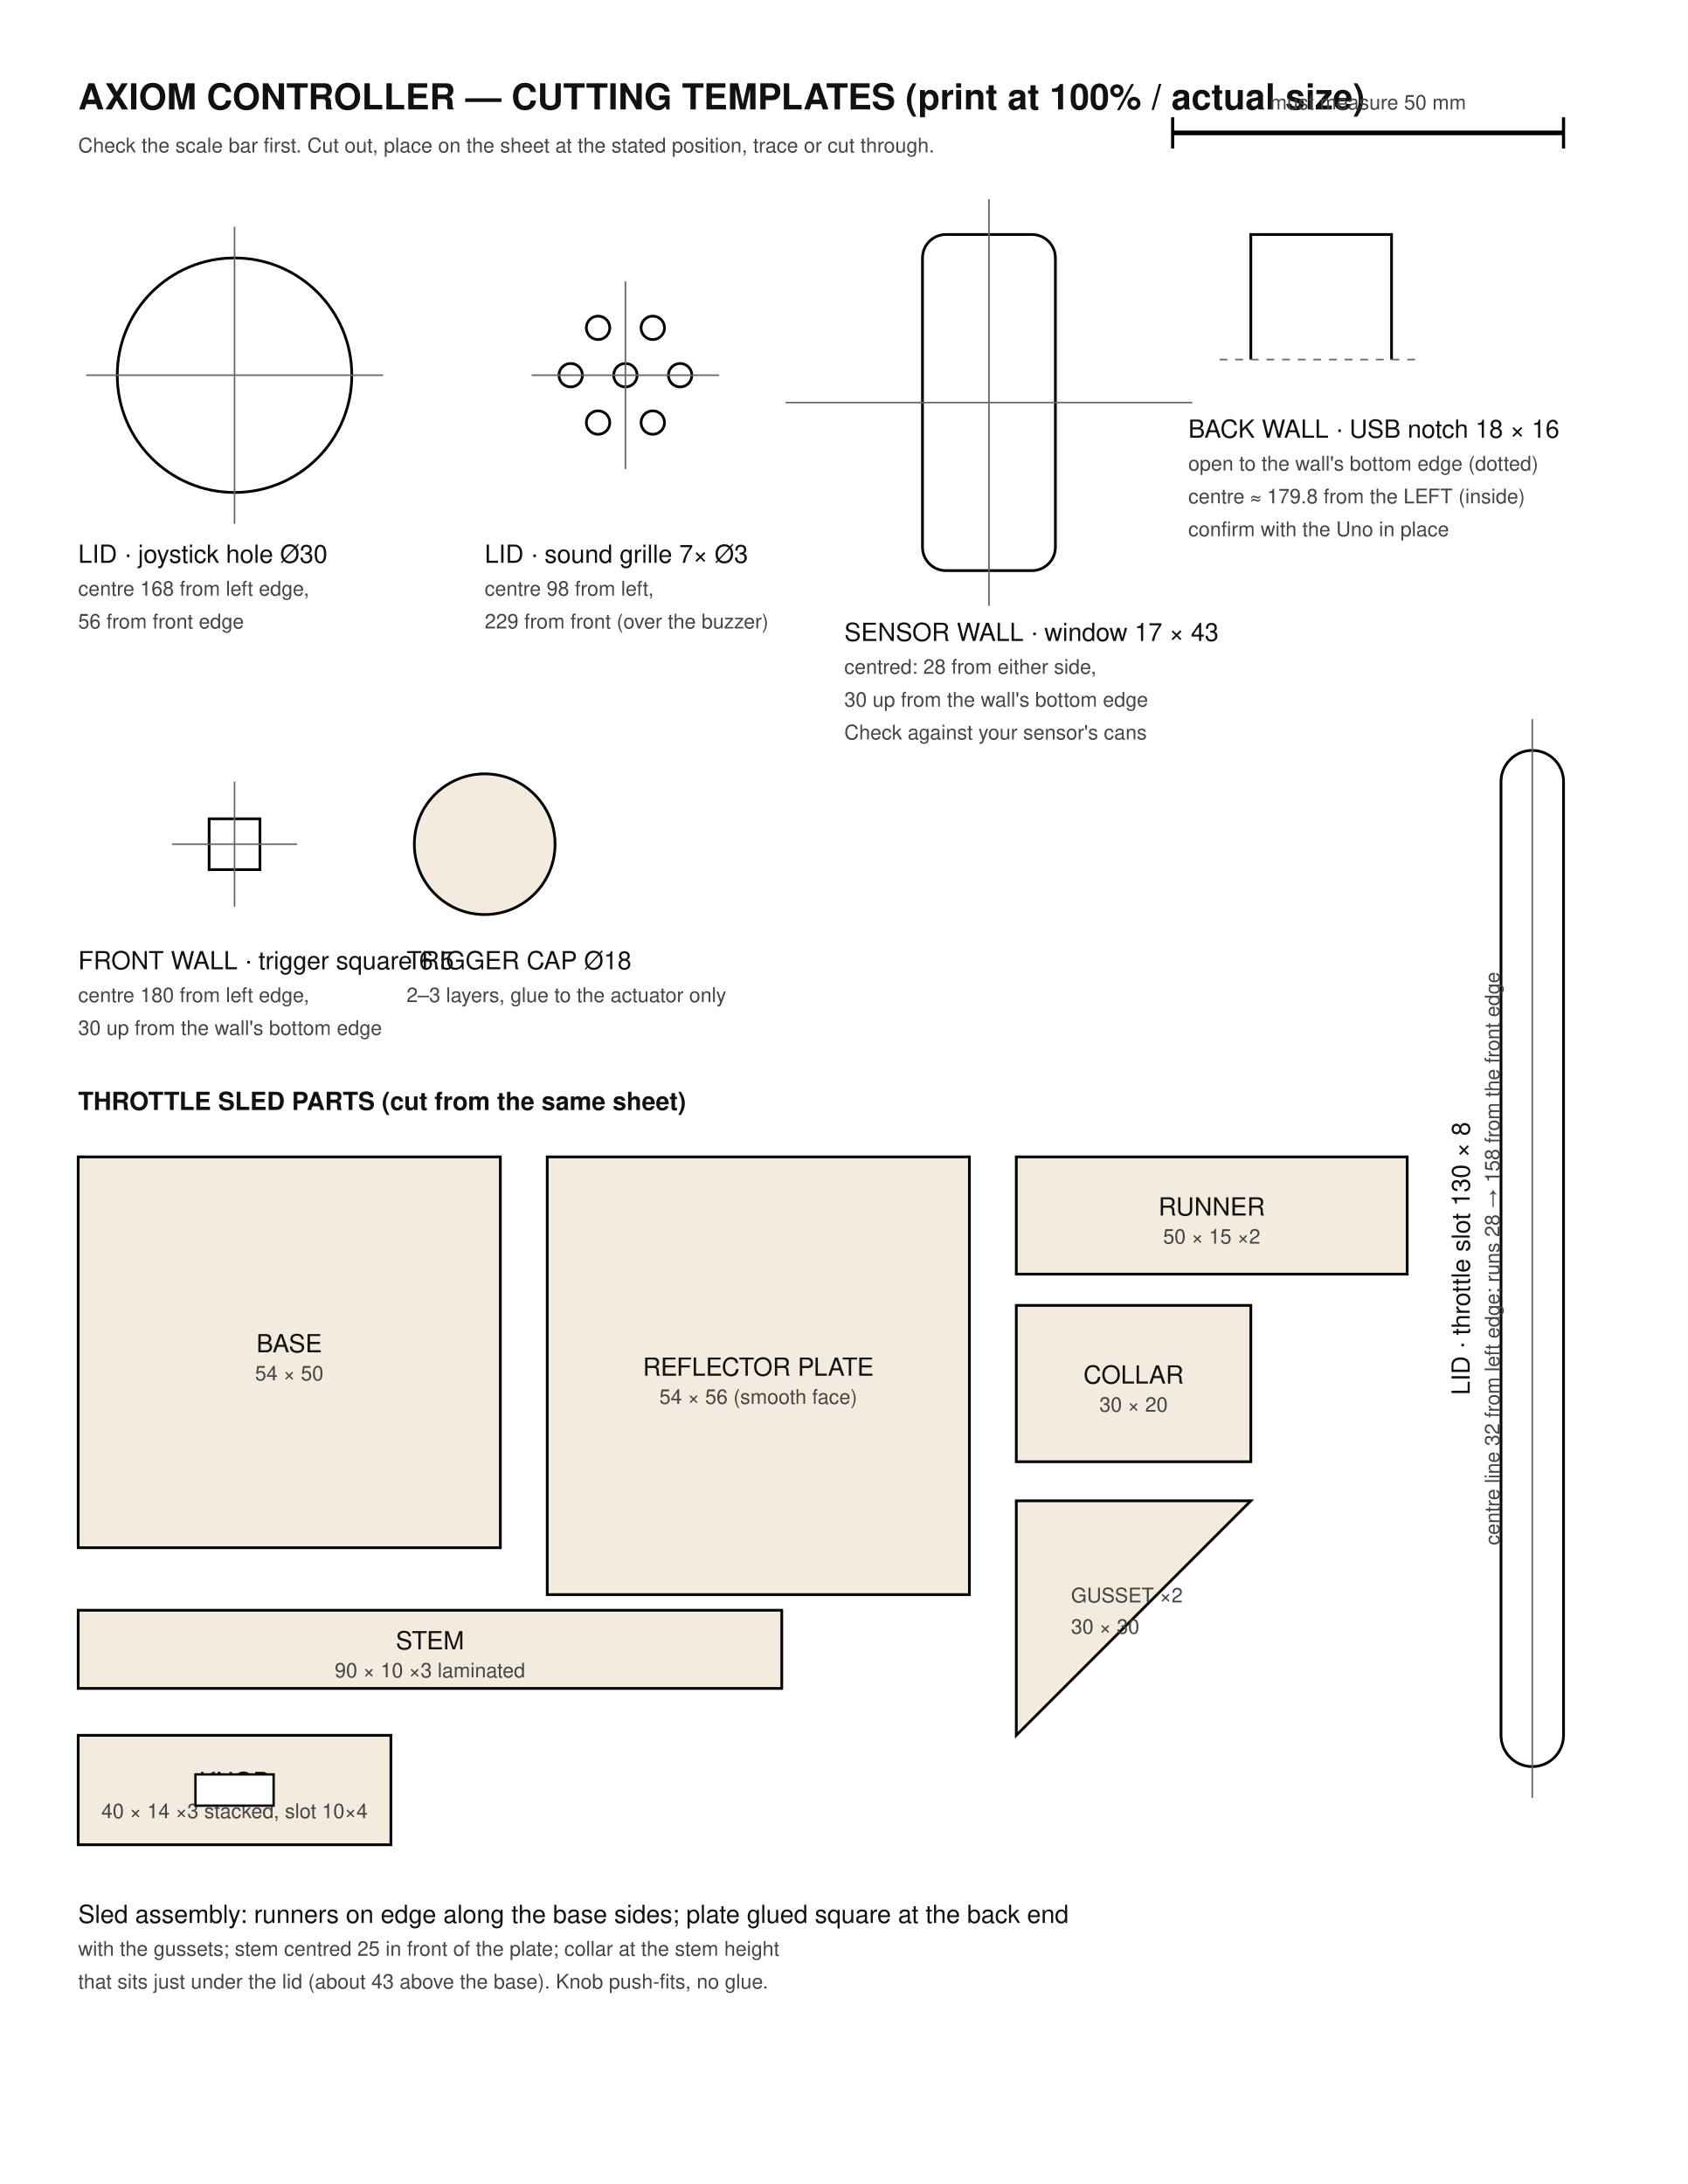
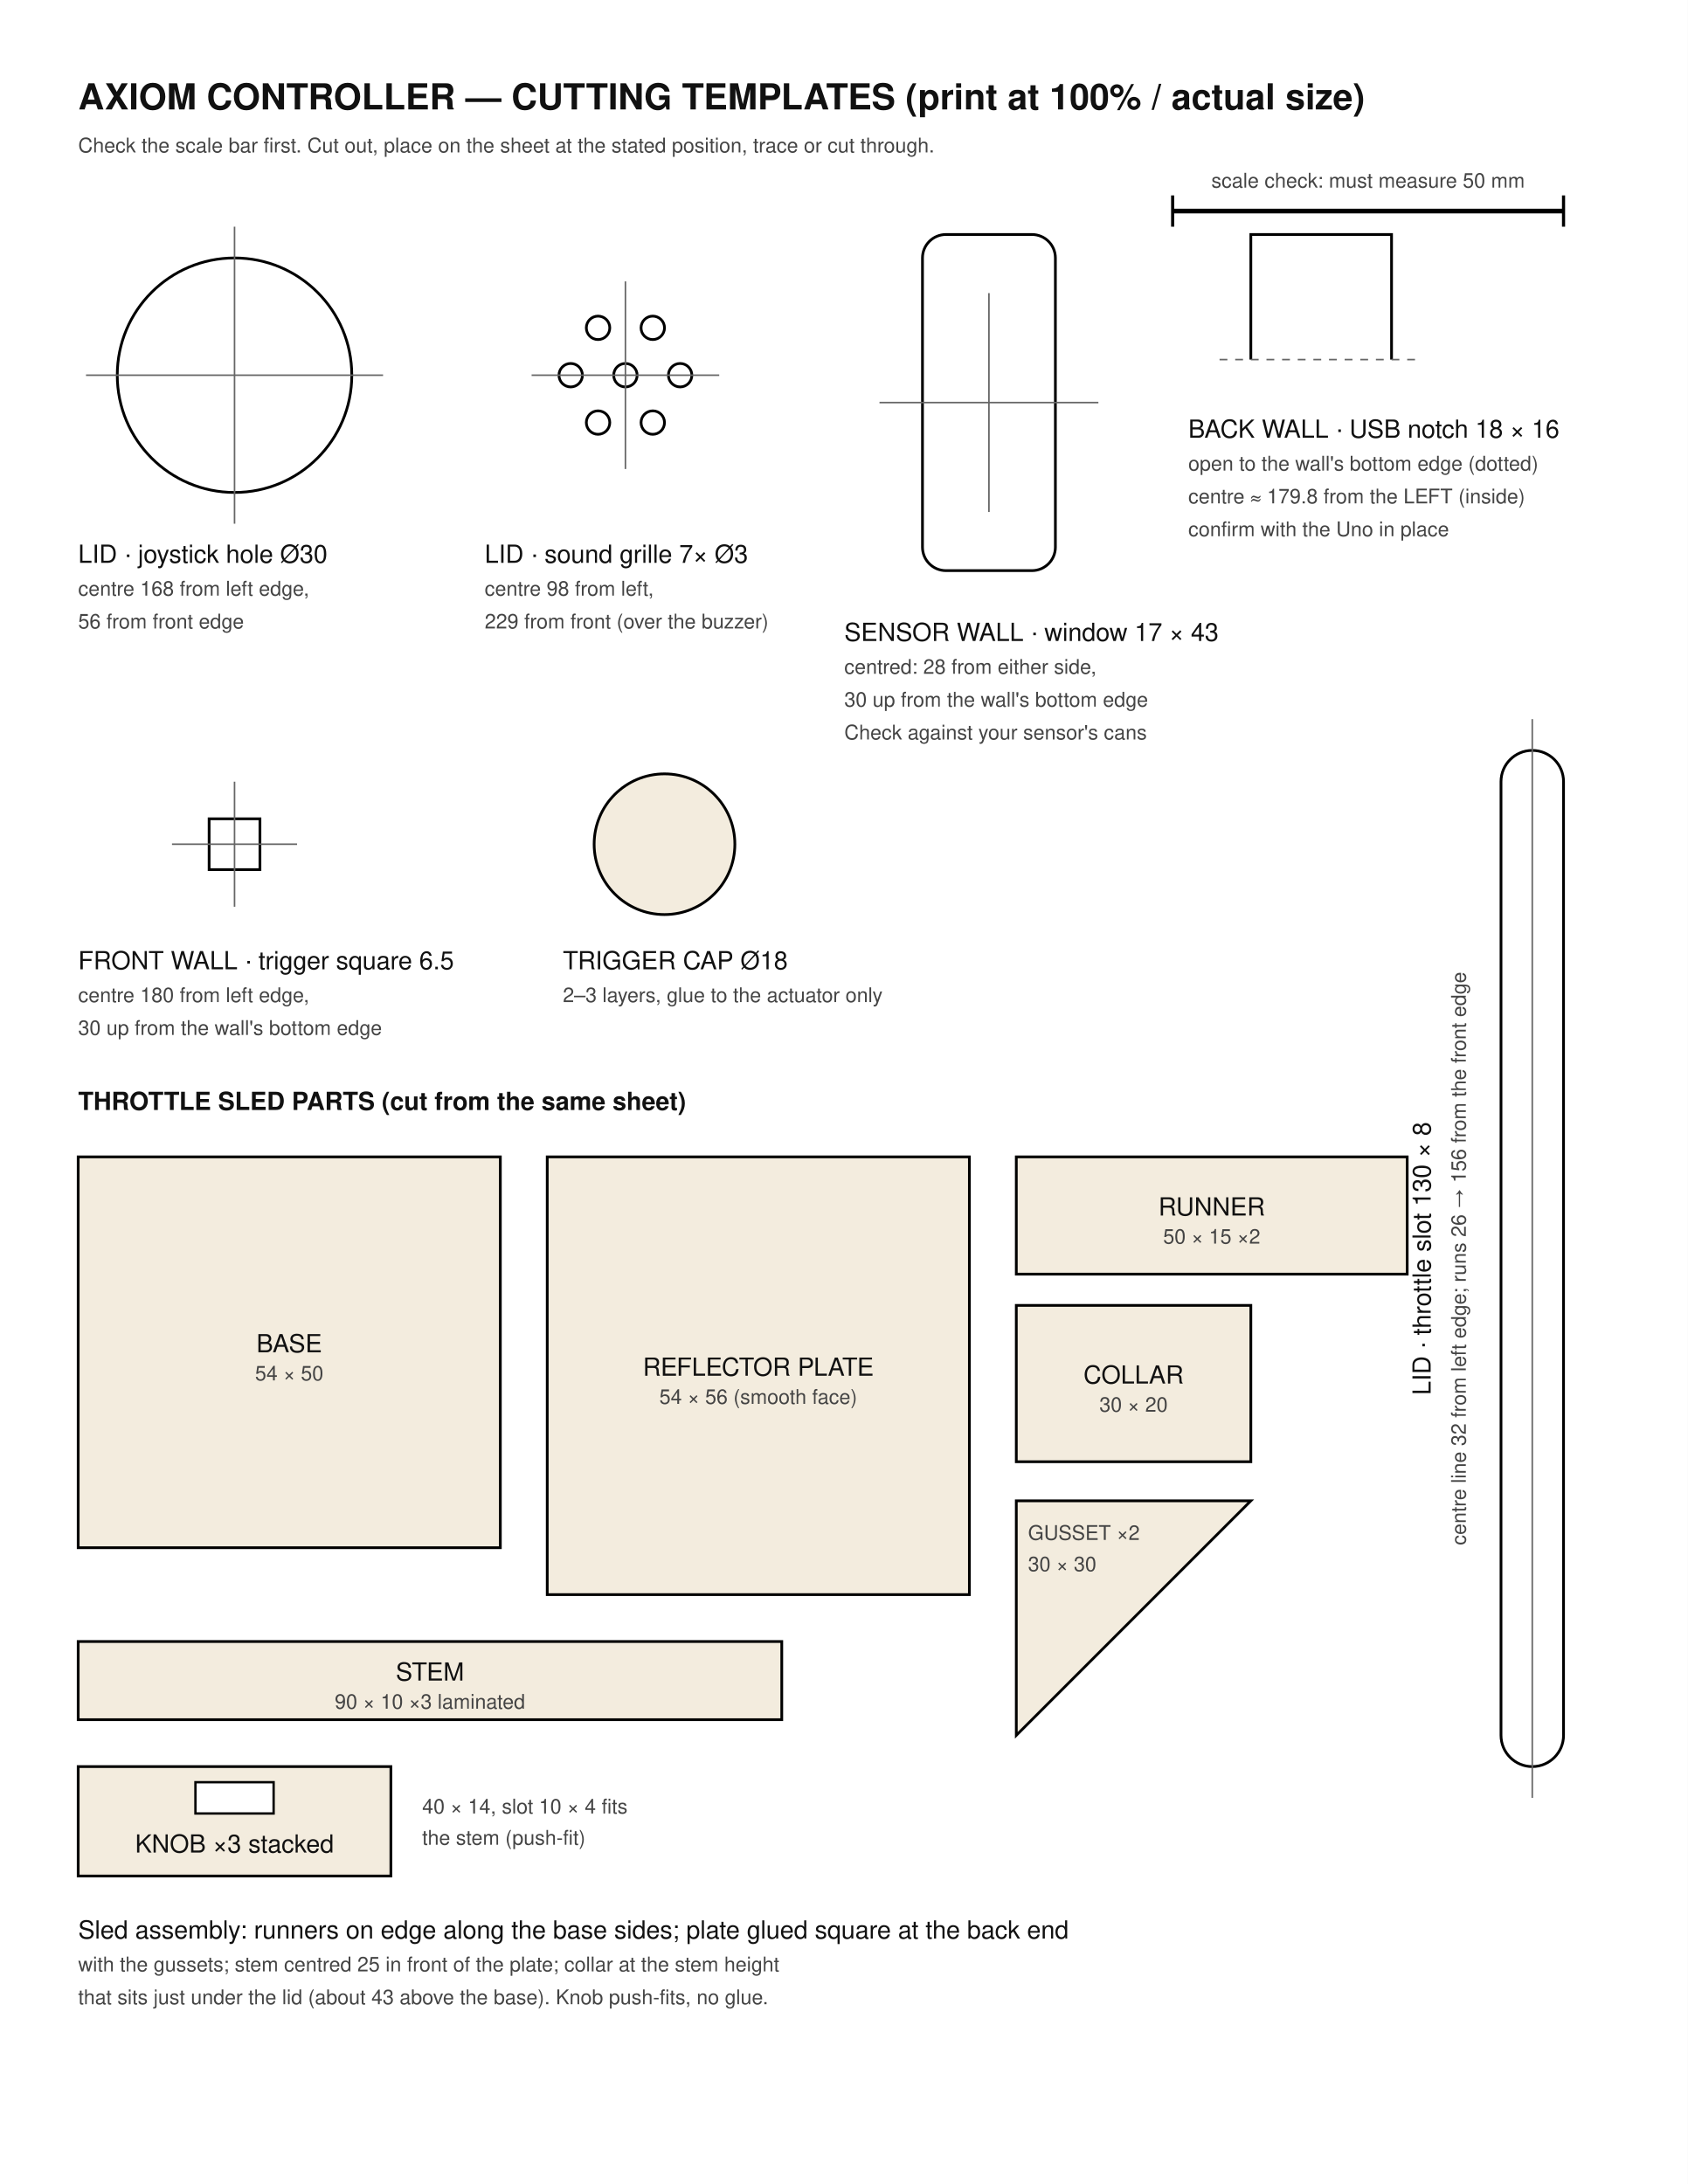
<svg xmlns="http://www.w3.org/2000/svg" width="215.9mm" height="279.4mm" viewBox="0 0 215.9 279.4" font-family="Segoe UI, Helvetica, Arial, sans-serif">
  <style>
.c{fill:none;stroke:#000;stroke-width:0.35}
.cx{stroke:#666;stroke-width:0.2}
.t{font-size:3.2px;fill:#111}
.s{font-size:2.6px;fill:#444}
.h{font-size:4.6px;font-weight:700;fill:#111}
.part{fill:#f3ecde;stroke:#000;stroke-width:0.35}
</style>
  <rect width="215.9" height="279.4" fill="#fff" />
  <text x="10" y="14" class="h">AXIOM CONTROLLER — CUTTING TEMPLATES (print at 100% / actual size)</text>
  <text x="10" y="19.5" class="s">Check the scale bar first. Cut out, place on the sheet at the stated position, trace or cut through.</text>
-   <line x1="150" y1="17" x2="200" y2="17" stroke="#000" stroke-width="0.6" />
-   <line x1="150" y1="15" x2="150" y2="19" stroke="#000" stroke-width="0.4" />
-   <line x1="200" y1="15" x2="200" y2="19" stroke="#000" stroke-width="0.4" />
-   <text x="175" y="14" class="s" text-anchor="middle">must measure 50 mm</text>
+   <line x1="150" y1="27" x2="200" y2="27" stroke="#000" stroke-width="0.6" />
+   <line x1="150" y1="25" x2="150" y2="29" stroke="#000" stroke-width="0.4" />
+   <line x1="200" y1="25" x2="200" y2="29" stroke="#000" stroke-width="0.4" />
+   <text x="175" y="24" class="s" text-anchor="middle">scale check: must measure 50 mm</text>
  <circle cx="30" cy="48" r="15" class="c" />
  <line x1="11" y1="48" x2="49" y2="48" class="cx" />
  <line x1="30" y1="29" x2="30" y2="67" class="cx" />
  <text x="10" y="72" class="t">LID · joystick hole Ø30</text>
  <text x="10" y="76.2" class="s">centre 168 from left edge,</text>
  <text x="10" y="80.4" class="s">56 from front edge</text>
  <circle cx="87" cy="48" r="1.5" class="c" />
  <circle cx="83.5" cy="54.06" r="1.5" class="c" />
  <circle cx="76.5" cy="54.06" r="1.5" class="c" />
  <circle cx="73" cy="48" r="1.5" class="c" />
  <circle cx="76.5" cy="41.94" r="1.5" class="c" />
  <circle cx="83.5" cy="41.94" r="1.5" class="c" />
  <circle cx="80" cy="48" r="1.5" class="c" />
  <line x1="68" y1="48" x2="92" y2="48" class="cx" />
  <line x1="80" y1="36" x2="80" y2="60" class="cx" />
  <text x="62" y="72" class="t">LID · sound grille 7× Ø3</text>
  <text x="62" y="76.2" class="s">centre 98 from left,</text>
  <text x="62" y="80.4" class="s">229 from front (over the buzzer)</text>
  <rect x="118" y="30" width="17" height="43" rx="3" class="c" />
-   <line x1="100.5" y1="51.5" x2="152.5" y2="51.5" class="cx" />
-   <line x1="126.5" y1="25.5" x2="126.5" y2="77.5" class="cx" />
+   <line x1="112.5" y1="51.5" x2="140.5" y2="51.5" class="cx" />
+   <line x1="126.5" y1="37.5" x2="126.5" y2="65.5" class="cx" />
  <text x="108" y="82" class="t">SENSOR WALL · window 17 × 43</text>
  <text x="108" y="86.2" class="s">centred: 28 from either side,</text>
  <text x="108" y="90.4" class="s">30 up from the wall's bottom edge</text>
  <text x="108" y="94.6" class="s">Check against your sensor's cans</text>
  <path d="M160,46.0 L160,30 L178.0,30 L178.0,46.0" class="c" />
  <line x1="156" y1="46.0" x2="182.0" y2="46.0" class="cx" stroke-dasharray="1 1" />
  <text x="152" y="56" class="t">BACK WALL · USB notch 18 × 16</text>
  <text x="152" y="60.2" class="s">open to the wall's bottom edge (dotted)</text>
  <text x="152" y="64.4" class="s">centre ≈ 179.8 from the LEFT (inside)</text>
  <text x="152" y="68.6" class="s">confirm with the Uno in place</text>
  <rect x="26.75" y="104.75" width="6.5" height="6.5" class="c" />
  <line x1="22" y1="108" x2="38" y2="108" class="cx" />
  <line x1="30" y1="100" x2="30" y2="116" class="cx" />
-   <circle cx="62" cy="108" r="9" class="part" />
+   <circle cx="85" cy="108" r="9" class="part" />
  <text x="10" y="124" class="t">FRONT WALL · trigger square 6.5</text>
  <text x="10" y="128.2" class="s">centre 180 from left edge,</text>
  <text x="10" y="132.4" class="s">30 up from the wall's bottom edge</text>
-   <text x="52" y="124" class="t">TRIGGER CAP Ø18</text>
-   <text x="52" y="128.2" class="s">2–3 layers, glue to the actuator only</text>
+   <text x="72" y="124" class="t">TRIGGER CAP Ø18</text>
+   <text x="72" y="128.2" class="s">2–3 layers, glue to the actuator only</text>
  <rect x="192" y="96" width="8" height="130" rx="4" class="c" />
  <line x1="196" y1="92" x2="196" y2="230" class="cx" />
-   <text transform="translate(188,161) rotate(-90)" class="t" text-anchor="middle">LID · throttle slot 130 × 8</text>
-   <text transform="translate(191.8,161) rotate(-90)" class="s" text-anchor="middle">centre line 32 from left edge; runs 28 → 158 from the front edge</text>
+   <text transform="translate(183,161) rotate(-90)" class="t" text-anchor="middle">LID · throttle slot 130 × 8</text>
+   <text transform="translate(187.5,161) rotate(-90)" class="s" text-anchor="middle">centre line 32 from left edge; runs 26 → 156 from the front edge</text>
  <text x="10" y="142" class="t" font-weight="700">THROTTLE SLED PARTS (cut from the same sheet)</text>
  <rect x="10" y="148" width="54" height="50" class="part" />
  <text x="37" y="173" class="t" text-anchor="middle">BASE</text>
  <text x="37" y="176.6" class="s" text-anchor="middle">54 × 50 </text>
  <rect x="70" y="148" width="54" height="56" class="part" />
  <text x="97" y="176" class="t" text-anchor="middle">REFLECTOR PLATE</text>
  <text x="97" y="179.6" class="s" text-anchor="middle">54 × 56 (smooth face)</text>
  <rect x="130" y="148" width="50" height="15" class="part" />
  <text x="155" y="155.5" class="t" text-anchor="middle">RUNNER</text>
  <text x="155" y="159.1" class="s" text-anchor="middle">50 × 15 ×2</text>
  <rect x="130" y="167" width="30" height="20" class="part" />
  <text x="145" y="177" class="t" text-anchor="middle">COLLAR</text>
  <text x="145" y="180.6" class="s" text-anchor="middle">30 × 20 </text>
  <polygon points="130,192 160,192 130,222" class="part" />
-   <text x="137" y="205" class="s">GUSSET ×2</text>
-   <text x="137" y="209" class="s">30 × 30</text>
-   <rect x="10" y="206" width="90" height="10" class="part" />
-   <text x="55" y="211" class="t" text-anchor="middle">STEM</text>
-   <text x="55" y="214.6" class="s" text-anchor="middle">90 × 10 ×3 laminated</text>
-   <rect x="10" y="222" width="40" height="14" class="part" />
-   <text x="30" y="229" class="t" text-anchor="middle">KNOB</text>
-   <text x="30" y="232.6" class="s" text-anchor="middle">40 × 14 ×3 stacked, slot 10×4</text>
-   <rect x="25" y="227" width="10" height="4" fill="#fff" stroke="#000" stroke-width="0.3" />
-   <text x="10" y="246" class="t">Sled assembly: runners on edge along the base sides; plate glued square at the back end</text>
-   <text x="10" y="250.2" class="s">with the gussets; stem centred 25 in front of the plate; collar at the stem height</text>
-   <text x="10" y="254.4" class="s">that sits just under the lid (about 43 above the base). Knob push-fits, no glue.</text>
+   <text x="131.5" y="197" class="s">GUSSET ×2</text>
+   <text x="131.5" y="201" class="s">30 × 30</text>
+   <rect x="10" y="210" width="90" height="10" class="part" />
+   <text x="55" y="215" class="t" text-anchor="middle">STEM</text>
+   <text x="55" y="218.6" class="s" text-anchor="middle">90 × 10 ×3 laminated</text>
+   <rect x="10" y="226" width="40" height="14" class="part" />
+   <rect x="25" y="228" width="10" height="4" fill="#fff" stroke="#000" stroke-width="0.3" />
+   <text x="30" y="237" class="t" text-anchor="middle">KNOB ×3 stacked</text>
+   <text x="54" y="232" class="s">40 × 14, slot 10 × 4 fits</text>
+   <text x="54" y="236" class="s">the stem (push-fit)</text>
+   <text x="10" y="248" class="t">Sled assembly: runners on edge along the base sides; plate glued square at the back end</text>
+   <text x="10" y="252.2" class="s">with the gussets; stem centred 25 in front of the plate; collar at the stem height</text>
+   <text x="10" y="256.4" class="s">that sits just under the lid (about 43 above the base). Knob push-fits, no glue.</text>
</svg>
